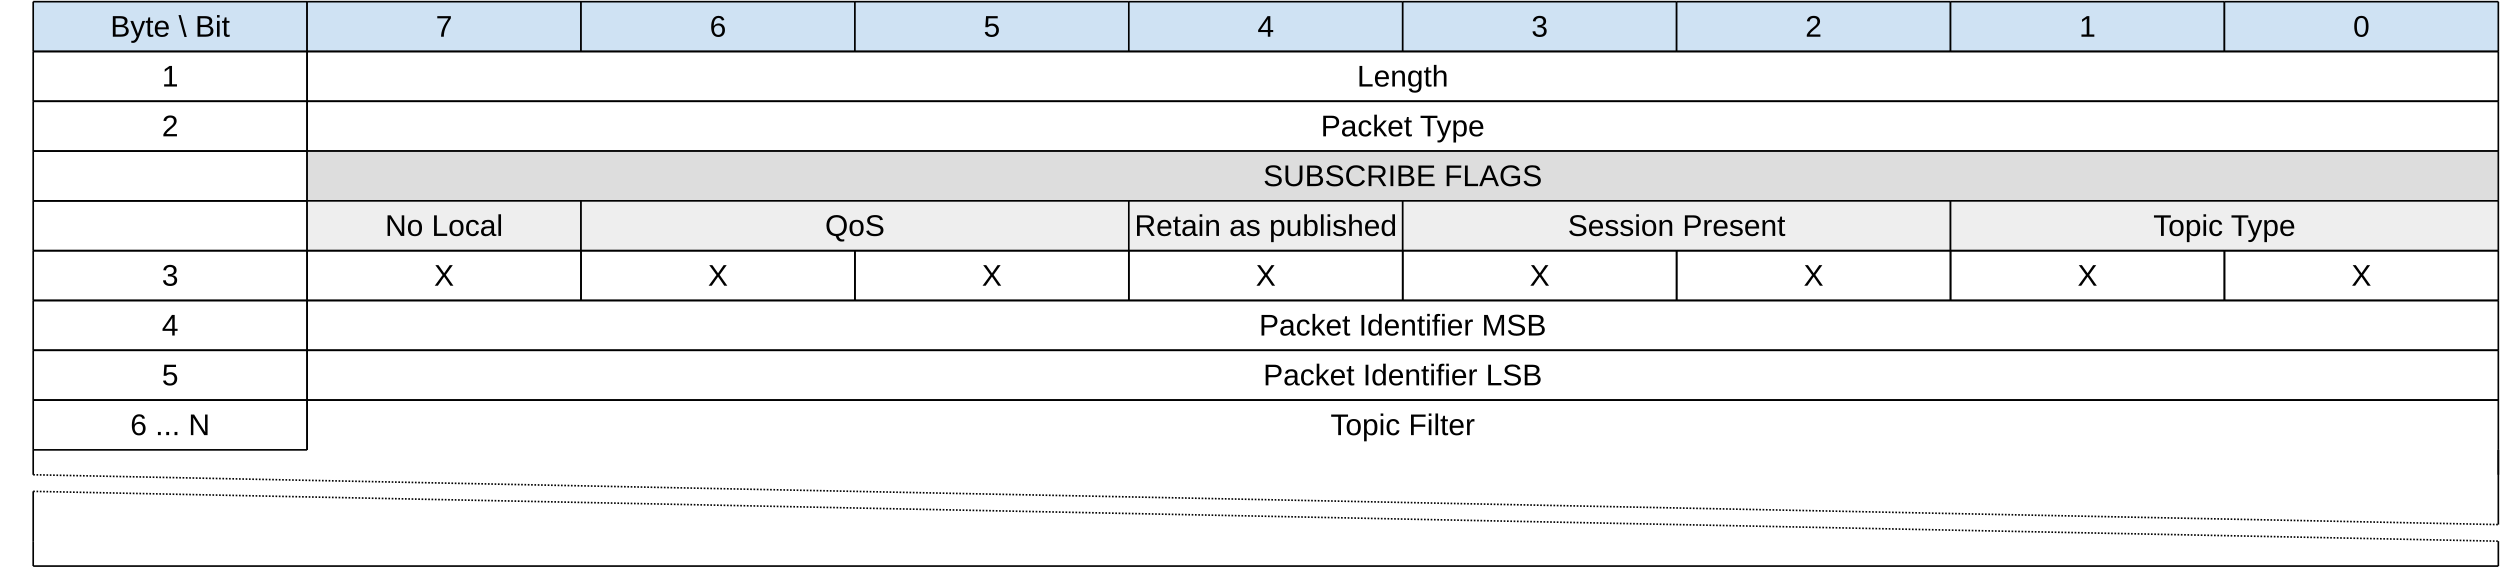
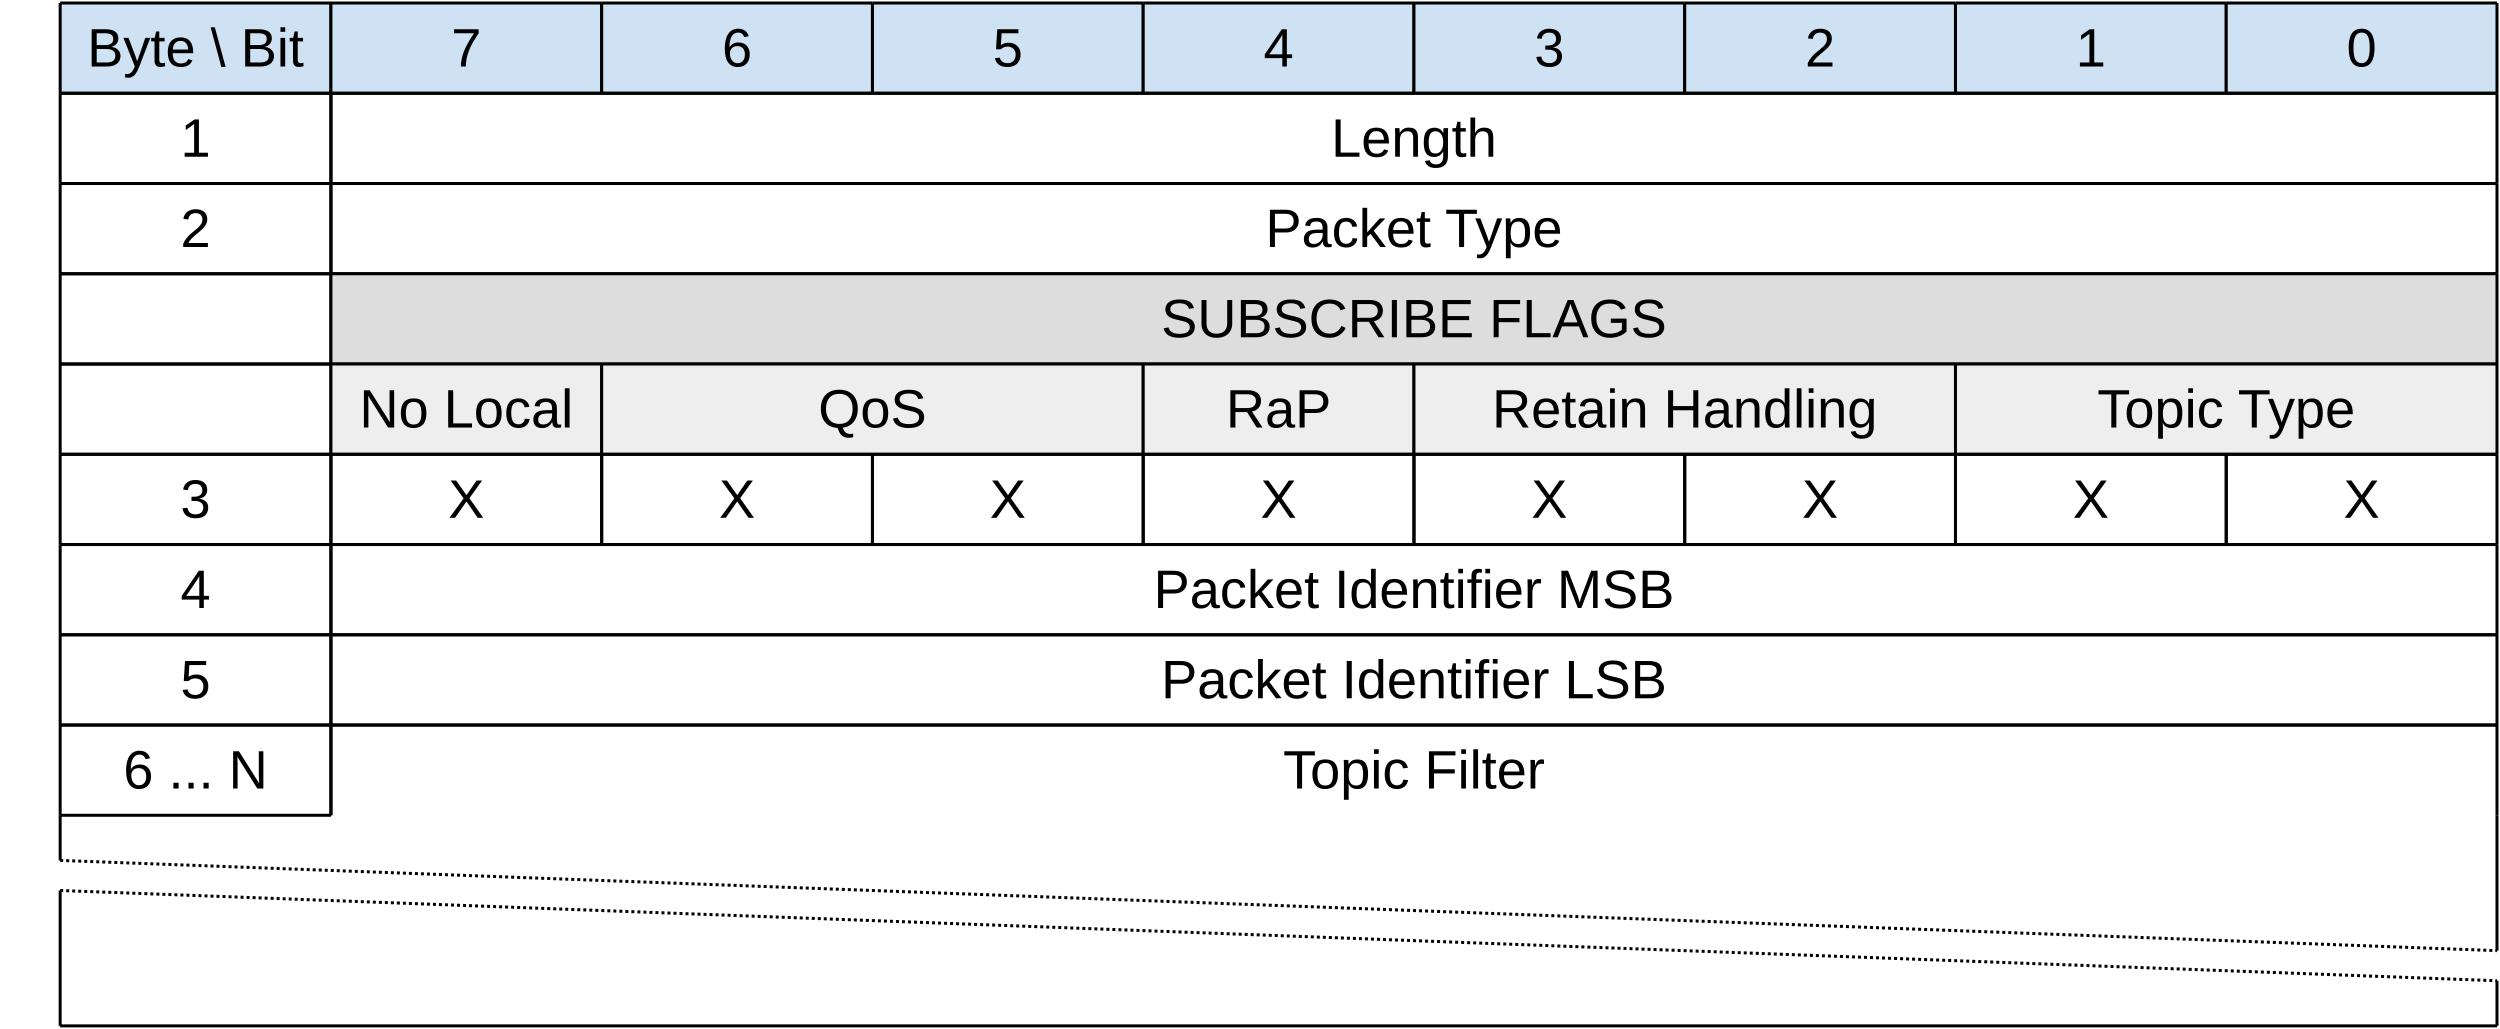
- <svg xmlns="http://www.w3.org/2000/svg" version="1.0" width="1506" height="342" viewBox="0 0 1506 342">
-   <rect x="20" y="1" height="30" width="165" fill="#cfe2f3" />
-   <line x1="20" y1="1" x2="185" y2="1" stroke="#000000" stroke-width="1" />
-   <line x1="20" y1="31" x2="185" y2="31" stroke="#000000" stroke-width="1" />
-   <line x1="185" y1="1" x2="185" y2="31" stroke="#000000" stroke-width="1" />
+ <svg xmlns="http://www.w3.org/2000/svg" version="1.0" width="831" height="342" viewBox="0 0 831 342">
+   <rect x="20" y="1" height="30" width="90" fill="#cfe2f3" />
+   <line x1="20" y1="1" x2="110" y2="1" stroke="#000000" stroke-width="1" />
+   <line x1="20" y1="31" x2="110" y2="31" stroke="#000000" stroke-width="1" />
+   <line x1="110" y1="1" x2="110" y2="31" stroke="#000000" stroke-width="1" />
  <line x1="20" y1="1" x2="20" y2="31" stroke="#000000" stroke-width="1" />
-   <text font-size="18" font-family="Arial" x="102.5" y="17" text-anchor="middle" dominant-baseline="middle">Byte \ Bit</text>
-   <rect x="185" y="1" height="30" width="165" fill="#cfe2f3" />
-   <line x1="185" y1="1" x2="350" y2="1" stroke="#000000" stroke-width="1" />
-   <line x1="185" y1="31" x2="350" y2="31" stroke="#000000" stroke-width="1" />
-   <line x1="350" y1="1" x2="350" y2="31" stroke="#000000" stroke-width="1" />
-   <line x1="185" y1="1" x2="185" y2="31" stroke="#000000" stroke-width="1" />
-   <text font-size="18" font-family="Arial" x="267.5" y="17" text-anchor="middle" dominant-baseline="middle">7</text>
-   <rect x="350" y="1" height="30" width="165" fill="#cfe2f3" />
-   <line x1="350" y1="1" x2="515" y2="1" stroke="#000000" stroke-width="1" />
-   <line x1="350" y1="31" x2="515" y2="31" stroke="#000000" stroke-width="1" />
-   <line x1="515" y1="1" x2="515" y2="31" stroke="#000000" stroke-width="1" />
-   <line x1="350" y1="1" x2="350" y2="31" stroke="#000000" stroke-width="1" />
-   <text font-size="18" font-family="Arial" x="432.5" y="17" text-anchor="middle" dominant-baseline="middle">6</text>
-   <rect x="515" y="1" height="30" width="165" fill="#cfe2f3" />
-   <line x1="515" y1="1" x2="680" y2="1" stroke="#000000" stroke-width="1" />
-   <line x1="515" y1="31" x2="680" y2="31" stroke="#000000" stroke-width="1" />
-   <line x1="680" y1="1" x2="680" y2="31" stroke="#000000" stroke-width="1" />
-   <line x1="515" y1="1" x2="515" y2="31" stroke="#000000" stroke-width="1" />
-   <text font-size="18" font-family="Arial" x="597.5" y="17" text-anchor="middle" dominant-baseline="middle">5</text>
-   <rect x="680" y="1" height="30" width="165" fill="#cfe2f3" />
-   <line x1="680" y1="1" x2="845" y2="1" stroke="#000000" stroke-width="1" />
-   <line x1="680" y1="31" x2="845" y2="31" stroke="#000000" stroke-width="1" />
-   <line x1="845" y1="1" x2="845" y2="31" stroke="#000000" stroke-width="1" />
-   <line x1="680" y1="1" x2="680" y2="31" stroke="#000000" stroke-width="1" />
-   <text font-size="18" font-family="Arial" x="762.5" y="17" text-anchor="middle" dominant-baseline="middle">4</text>
-   <rect x="845" y="1" height="30" width="165" fill="#cfe2f3" />
-   <line x1="845" y1="1" x2="1010" y2="1" stroke="#000000" stroke-width="1" />
-   <line x1="845" y1="31" x2="1010" y2="31" stroke="#000000" stroke-width="1" />
-   <line x1="1010" y1="1" x2="1010" y2="31" stroke="#000000" stroke-width="1" />
-   <line x1="845" y1="1" x2="845" y2="31" stroke="#000000" stroke-width="1" />
-   <text font-size="18" font-family="Arial" x="927.5" y="17" text-anchor="middle" dominant-baseline="middle">3</text>
-   <rect x="1010" y="1" height="30" width="165" fill="#cfe2f3" />
-   <line x1="1010" y1="1" x2="1175" y2="1" stroke="#000000" stroke-width="1" />
-   <line x1="1010" y1="31" x2="1175" y2="31" stroke="#000000" stroke-width="1" />
-   <line x1="1175" y1="1" x2="1175" y2="31" stroke="#000000" stroke-width="1" />
-   <line x1="1010" y1="1" x2="1010" y2="31" stroke="#000000" stroke-width="1" />
-   <text font-size="18" font-family="Arial" x="1092.5" y="17" text-anchor="middle" dominant-baseline="middle">2</text>
-   <rect x="1175" y="1" height="30" width="165" fill="#cfe2f3" />
-   <line x1="1175" y1="1" x2="1340" y2="1" stroke="#000000" stroke-width="1" />
-   <line x1="1175" y1="31" x2="1340" y2="31" stroke="#000000" stroke-width="1" />
-   <line x1="1340" y1="1" x2="1340" y2="31" stroke="#000000" stroke-width="1" />
-   <line x1="1175" y1="1" x2="1175" y2="31" stroke="#000000" stroke-width="1" />
-   <text font-size="18" font-family="Arial" x="1257.5" y="17" text-anchor="middle" dominant-baseline="middle">1</text>
-   <rect x="1340" y="1" height="30" width="165" fill="#cfe2f3" />
-   <line x1="1340" y1="1" x2="1505" y2="1" stroke="#000000" stroke-width="1" />
-   <line x1="1340" y1="31" x2="1505" y2="31" stroke="#000000" stroke-width="1" />
-   <line x1="1505" y1="1" x2="1505" y2="31" stroke="#000000" stroke-width="1" />
-   <line x1="1340" y1="1" x2="1340" y2="31" stroke="#000000" stroke-width="1" />
-   <text font-size="18" font-family="Arial" x="1422.5" y="17" text-anchor="middle" dominant-baseline="middle">0</text>
+   <text font-size="18" font-family="Arial" x="65" y="17" text-anchor="middle" dominant-baseline="middle">Byte \ Bit</text>
+   <rect x="110" y="1" height="30" width="90" fill="#cfe2f3" />
+   <line x1="110" y1="1" x2="200" y2="1" stroke="#000000" stroke-width="1" />
+   <line x1="110" y1="31" x2="200" y2="31" stroke="#000000" stroke-width="1" />
+   <line x1="200" y1="1" x2="200" y2="31" stroke="#000000" stroke-width="1" />
+   <line x1="110" y1="1" x2="110" y2="31" stroke="#000000" stroke-width="1" />
+   <text font-size="18" font-family="Arial" x="155" y="17" text-anchor="middle" dominant-baseline="middle">7</text>
+   <rect x="200" y="1" height="30" width="90" fill="#cfe2f3" />
+   <line x1="200" y1="1" x2="290" y2="1" stroke="#000000" stroke-width="1" />
+   <line x1="200" y1="31" x2="290" y2="31" stroke="#000000" stroke-width="1" />
+   <line x1="290" y1="1" x2="290" y2="31" stroke="#000000" stroke-width="1" />
+   <line x1="200" y1="1" x2="200" y2="31" stroke="#000000" stroke-width="1" />
+   <text font-size="18" font-family="Arial" x="245" y="17" text-anchor="middle" dominant-baseline="middle">6</text>
+   <rect x="290" y="1" height="30" width="90" fill="#cfe2f3" />
+   <line x1="290" y1="1" x2="380" y2="1" stroke="#000000" stroke-width="1" />
+   <line x1="290" y1="31" x2="380" y2="31" stroke="#000000" stroke-width="1" />
+   <line x1="380" y1="1" x2="380" y2="31" stroke="#000000" stroke-width="1" />
+   <line x1="290" y1="1" x2="290" y2="31" stroke="#000000" stroke-width="1" />
+   <text font-size="18" font-family="Arial" x="335" y="17" text-anchor="middle" dominant-baseline="middle">5</text>
+   <rect x="380" y="1" height="30" width="90" fill="#cfe2f3" />
+   <line x1="380" y1="1" x2="470" y2="1" stroke="#000000" stroke-width="1" />
+   <line x1="380" y1="31" x2="470" y2="31" stroke="#000000" stroke-width="1" />
+   <line x1="470" y1="1" x2="470" y2="31" stroke="#000000" stroke-width="1" />
+   <line x1="380" y1="1" x2="380" y2="31" stroke="#000000" stroke-width="1" />
+   <text font-size="18" font-family="Arial" x="425" y="17" text-anchor="middle" dominant-baseline="middle">4</text>
+   <rect x="470" y="1" height="30" width="90" fill="#cfe2f3" />
+   <line x1="470" y1="1" x2="560" y2="1" stroke="#000000" stroke-width="1" />
+   <line x1="470" y1="31" x2="560" y2="31" stroke="#000000" stroke-width="1" />
+   <line x1="560" y1="1" x2="560" y2="31" stroke="#000000" stroke-width="1" />
+   <line x1="470" y1="1" x2="470" y2="31" stroke="#000000" stroke-width="1" />
+   <text font-size="18" font-family="Arial" x="515" y="17" text-anchor="middle" dominant-baseline="middle">3</text>
+   <rect x="560" y="1" height="30" width="90" fill="#cfe2f3" />
+   <line x1="560" y1="1" x2="650" y2="1" stroke="#000000" stroke-width="1" />
+   <line x1="560" y1="31" x2="650" y2="31" stroke="#000000" stroke-width="1" />
+   <line x1="650" y1="1" x2="650" y2="31" stroke="#000000" stroke-width="1" />
+   <line x1="560" y1="1" x2="560" y2="31" stroke="#000000" stroke-width="1" />
+   <text font-size="18" font-family="Arial" x="605" y="17" text-anchor="middle" dominant-baseline="middle">2</text>
+   <rect x="650" y="1" height="30" width="90" fill="#cfe2f3" />
+   <line x1="650" y1="1" x2="740" y2="1" stroke="#000000" stroke-width="1" />
+   <line x1="650" y1="31" x2="740" y2="31" stroke="#000000" stroke-width="1" />
+   <line x1="740" y1="1" x2="740" y2="31" stroke="#000000" stroke-width="1" />
+   <line x1="650" y1="1" x2="650" y2="31" stroke="#000000" stroke-width="1" />
+   <text font-size="18" font-family="Arial" x="695" y="17" text-anchor="middle" dominant-baseline="middle">1</text>
+   <rect x="740" y="1" height="30" width="90" fill="#cfe2f3" />
+   <line x1="740" y1="1" x2="830" y2="1" stroke="#000000" stroke-width="1" />
+   <line x1="740" y1="31" x2="830" y2="31" stroke="#000000" stroke-width="1" />
+   <line x1="830" y1="1" x2="830" y2="31" stroke="#000000" stroke-width="1" />
+   <line x1="740" y1="1" x2="740" y2="31" stroke="#000000" stroke-width="1" />
+   <text font-size="18" font-family="Arial" x="785" y="17" text-anchor="middle" dominant-baseline="middle">0</text>
  <text font-size="18" font-family="Arial" x="15" y="16" text-anchor="end"> </text>
  <text font-size="18" font-family="Arial" x="15" y="46" text-anchor="end"> </text>
-   <line x1="20" y1="31" x2="185" y2="31" stroke="#000000" stroke-width="1" />
-   <line x1="20" y1="61" x2="185" y2="61" stroke="#000000" stroke-width="1" />
-   <line x1="185" y1="31" x2="185" y2="61" stroke="#000000" stroke-width="1" />
+   <line x1="20" y1="31" x2="110" y2="31" stroke="#000000" stroke-width="1" />
+   <line x1="20" y1="61" x2="110" y2="61" stroke="#000000" stroke-width="1" />
+   <line x1="110" y1="31" x2="110" y2="61" stroke="#000000" stroke-width="1" />
  <line x1="20" y1="31" x2="20" y2="61" stroke="#000000" stroke-width="1" />
-   <text font-size="18" font-family="Arial" x="102.5" y="47" text-anchor="middle" dominant-baseline="middle">1</text>
-   <line x1="185" y1="31" x2="1505" y2="31" stroke="#000000" stroke-width="1" />
-   <line x1="185" y1="61" x2="1505" y2="61" stroke="#000000" stroke-width="1" />
-   <line x1="1505" y1="31" x2="1505" y2="61" stroke="#000000" stroke-width="1" />
-   <line x1="185" y1="31" x2="185" y2="61" stroke="#000000" stroke-width="1" />
-   <text font-size="18" font-family="Arial" x="845" y="47" text-anchor="middle" dominant-baseline="middle">Length</text>
+   <text font-size="18" font-family="Arial" x="65" y="47" text-anchor="middle" dominant-baseline="middle">1</text>
+   <line x1="110" y1="31" x2="830" y2="31" stroke="#000000" stroke-width="1" />
+   <line x1="110" y1="61" x2="830" y2="61" stroke="#000000" stroke-width="1" />
+   <line x1="830" y1="31" x2="830" y2="61" stroke="#000000" stroke-width="1" />
+   <line x1="110" y1="31" x2="110" y2="61" stroke="#000000" stroke-width="1" />
+   <text font-size="18" font-family="Arial" x="470" y="47" text-anchor="middle" dominant-baseline="middle">Length</text>
  <text font-size="18" font-family="Arial" x="15" y="76" text-anchor="end"> </text>
-   <line x1="20" y1="61" x2="185" y2="61" stroke="#000000" stroke-width="1" />
-   <line x1="20" y1="91" x2="185" y2="91" stroke="#000000" stroke-width="1" />
-   <line x1="185" y1="61" x2="185" y2="91" stroke="#000000" stroke-width="1" />
+   <line x1="20" y1="61" x2="110" y2="61" stroke="#000000" stroke-width="1" />
+   <line x1="20" y1="91" x2="110" y2="91" stroke="#000000" stroke-width="1" />
+   <line x1="110" y1="61" x2="110" y2="91" stroke="#000000" stroke-width="1" />
  <line x1="20" y1="61" x2="20" y2="91" stroke="#000000" stroke-width="1" />
-   <text font-size="18" font-family="Arial" x="102.5" y="77" text-anchor="middle" dominant-baseline="middle">2</text>
-   <line x1="185" y1="61" x2="1505" y2="61" stroke="#000000" stroke-width="1" />
-   <line x1="185" y1="91" x2="1505" y2="91" stroke="#000000" stroke-width="1" />
-   <line x1="1505" y1="61" x2="1505" y2="91" stroke="#000000" stroke-width="1" />
-   <line x1="185" y1="61" x2="185" y2="91" stroke="#000000" stroke-width="1" />
-   <text font-size="18" font-family="Arial" x="845" y="77" text-anchor="middle" dominant-baseline="middle">Packet Type</text>
+   <text font-size="18" font-family="Arial" x="65" y="77" text-anchor="middle" dominant-baseline="middle">2</text>
+   <line x1="110" y1="61" x2="830" y2="61" stroke="#000000" stroke-width="1" />
+   <line x1="110" y1="91" x2="830" y2="91" stroke="#000000" stroke-width="1" />
+   <line x1="830" y1="61" x2="830" y2="91" stroke="#000000" stroke-width="1" />
+   <line x1="110" y1="61" x2="110" y2="91" stroke="#000000" stroke-width="1" />
+   <text font-size="18" font-family="Arial" x="470" y="77" text-anchor="middle" dominant-baseline="middle">Packet Type</text>
  <text font-size="18" font-family="Arial" x="15" y="106" text-anchor="end"> </text>
-   <line x1="20" y1="91" x2="185" y2="91" stroke="#000000" stroke-width="1" />
-   <line x1="20" y1="121" x2="185" y2="121" stroke="#000000" stroke-width="1" />
-   <line x1="185" y1="91" x2="185" y2="121" stroke="#000000" stroke-width="1" />
+   <line x1="20" y1="91" x2="110" y2="91" stroke="#000000" stroke-width="1" />
+   <line x1="20" y1="121" x2="110" y2="121" stroke="#000000" stroke-width="1" />
+   <line x1="110" y1="91" x2="110" y2="121" stroke="#000000" stroke-width="1" />
  <line x1="20" y1="91" x2="20" y2="121" stroke="#000000" stroke-width="1" />
-   <text font-size="18" font-family="Arial" x="102.5" y="107" text-anchor="middle" dominant-baseline="middle" />
-   <rect x="185" y="91" height="30" width="1320" fill="#dddddd" />
-   <line x1="185" y1="91" x2="1505" y2="91" stroke="#000000" stroke-width="1" />
-   <line x1="185" y1="121" x2="1505" y2="121" stroke="#000000" stroke-width="1" />
-   <line x1="1505" y1="91" x2="1505" y2="121" stroke="#000000" stroke-width="1" />
-   <line x1="185" y1="91" x2="185" y2="121" stroke="#000000" stroke-width="1" />
-   <text font-size="18" font-family="Arial" x="845" y="107" text-anchor="middle" dominant-baseline="middle">SUBSCRIBE FLAGS</text>
+   <text font-size="18" font-family="Arial" x="65" y="107" text-anchor="middle" dominant-baseline="middle" />
+   <rect x="110" y="91" height="30" width="720" fill="#dddddd" />
+   <line x1="110" y1="91" x2="830" y2="91" stroke="#000000" stroke-width="1" />
+   <line x1="110" y1="121" x2="830" y2="121" stroke="#000000" stroke-width="1" />
+   <line x1="830" y1="91" x2="830" y2="121" stroke="#000000" stroke-width="1" />
+   <line x1="110" y1="91" x2="110" y2="121" stroke="#000000" stroke-width="1" />
+   <text font-size="18" font-family="Arial" x="470" y="107" text-anchor="middle" dominant-baseline="middle">SUBSCRIBE FLAGS</text>
  <text font-size="18" font-family="Arial" x="15" y="136" text-anchor="end"> </text>
-   <line x1="20" y1="121" x2="185" y2="121" stroke="#000000" stroke-width="1" />
-   <line x1="20" y1="151" x2="185" y2="151" stroke="#000000" stroke-width="1" />
-   <line x1="185" y1="121" x2="185" y2="151" stroke="#000000" stroke-width="1" />
+   <line x1="20" y1="121" x2="110" y2="121" stroke="#000000" stroke-width="1" />
+   <line x1="20" y1="151" x2="110" y2="151" stroke="#000000" stroke-width="1" />
+   <line x1="110" y1="121" x2="110" y2="151" stroke="#000000" stroke-width="1" />
  <line x1="20" y1="121" x2="20" y2="151" stroke="#000000" stroke-width="1" />
-   <text font-size="18" font-family="Arial" x="102.5" y="137" text-anchor="middle" dominant-baseline="middle" />
-   <rect x="185" y="121" height="30" width="165" fill="#eeeeee" />
-   <line x1="185" y1="121" x2="350" y2="121" stroke="#000000" stroke-width="1" />
-   <line x1="185" y1="151" x2="350" y2="151" stroke="#000000" stroke-width="1" />
-   <line x1="350" y1="121" x2="350" y2="151" stroke="#000000" stroke-width="1" />
-   <line x1="185" y1="121" x2="185" y2="151" stroke="#000000" stroke-width="1" />
-   <text font-size="18" font-family="Arial" x="267.5" y="137" text-anchor="middle" dominant-baseline="middle">No Local</text>
-   <rect x="350" y="121" height="30" width="330" fill="#eeeeee" />
-   <line x1="350" y1="121" x2="680" y2="121" stroke="#000000" stroke-width="1" />
-   <line x1="350" y1="151" x2="680" y2="151" stroke="#000000" stroke-width="1" />
-   <line x1="680" y1="121" x2="680" y2="151" stroke="#000000" stroke-width="1" />
-   <line x1="350" y1="121" x2="350" y2="151" stroke="#000000" stroke-width="1" />
-   <text font-size="18" font-family="Arial" x="515" y="137" text-anchor="middle" dominant-baseline="middle">QoS</text>
-   <rect x="680" y="121" height="30" width="165" fill="#eeeeee" />
-   <line x1="680" y1="121" x2="845" y2="121" stroke="#000000" stroke-width="1" />
-   <line x1="680" y1="151" x2="845" y2="151" stroke="#000000" stroke-width="1" />
-   <line x1="845" y1="121" x2="845" y2="151" stroke="#000000" stroke-width="1" />
-   <line x1="680" y1="121" x2="680" y2="151" stroke="#000000" stroke-width="1" />
-   <text font-size="18" font-family="Arial" x="762.5" y="137" text-anchor="middle" dominant-baseline="middle">Retain as published</text>
-   <rect x="845" y="121" height="30" width="330" fill="#eeeeee" />
-   <line x1="845" y1="121" x2="1175" y2="121" stroke="#000000" stroke-width="1" />
-   <line x1="845" y1="151" x2="1175" y2="151" stroke="#000000" stroke-width="1" />
-   <line x1="1175" y1="121" x2="1175" y2="151" stroke="#000000" stroke-width="1" />
-   <line x1="845" y1="121" x2="845" y2="151" stroke="#000000" stroke-width="1" />
-   <text font-size="18" font-family="Arial" x="1010" y="137" text-anchor="middle" dominant-baseline="middle">Session Present</text>
-   <rect x="1175" y="121" height="30" width="330" fill="#eeeeee" />
-   <line x1="1175" y1="121" x2="1505" y2="121" stroke="#000000" stroke-width="1" />
-   <line x1="1175" y1="151" x2="1505" y2="151" stroke="#000000" stroke-width="1" />
-   <line x1="1505" y1="121" x2="1505" y2="151" stroke="#000000" stroke-width="1" />
-   <line x1="1175" y1="121" x2="1175" y2="151" stroke="#000000" stroke-width="1" />
-   <text font-size="18" font-family="Arial" x="1340" y="137" text-anchor="middle" dominant-baseline="middle">Topic Type</text>
+   <text font-size="18" font-family="Arial" x="65" y="137" text-anchor="middle" dominant-baseline="middle" />
+   <rect x="110" y="121" height="30" width="90" fill="#eeeeee" />
+   <line x1="110" y1="121" x2="200" y2="121" stroke="#000000" stroke-width="1" />
+   <line x1="110" y1="151" x2="200" y2="151" stroke="#000000" stroke-width="1" />
+   <line x1="200" y1="121" x2="200" y2="151" stroke="#000000" stroke-width="1" />
+   <line x1="110" y1="121" x2="110" y2="151" stroke="#000000" stroke-width="1" />
+   <text font-size="18" font-family="Arial" x="155" y="137" text-anchor="middle" dominant-baseline="middle">No Local</text>
+   <rect x="200" y="121" height="30" width="180" fill="#eeeeee" />
+   <line x1="200" y1="121" x2="380" y2="121" stroke="#000000" stroke-width="1" />
+   <line x1="200" y1="151" x2="380" y2="151" stroke="#000000" stroke-width="1" />
+   <line x1="380" y1="121" x2="380" y2="151" stroke="#000000" stroke-width="1" />
+   <line x1="200" y1="121" x2="200" y2="151" stroke="#000000" stroke-width="1" />
+   <text font-size="18" font-family="Arial" x="290" y="137" text-anchor="middle" dominant-baseline="middle">QoS</text>
+   <rect x="380" y="121" height="30" width="90" fill="#eeeeee" />
+   <line x1="380" y1="121" x2="470" y2="121" stroke="#000000" stroke-width="1" />
+   <line x1="380" y1="151" x2="470" y2="151" stroke="#000000" stroke-width="1" />
+   <line x1="470" y1="121" x2="470" y2="151" stroke="#000000" stroke-width="1" />
+   <line x1="380" y1="121" x2="380" y2="151" stroke="#000000" stroke-width="1" />
+   <text font-size="18" font-family="Arial" x="425" y="137" text-anchor="middle" dominant-baseline="middle">RaP</text>
+   <rect x="470" y="121" height="30" width="180" fill="#eeeeee" />
+   <line x1="470" y1="121" x2="650" y2="121" stroke="#000000" stroke-width="1" />
+   <line x1="470" y1="151" x2="650" y2="151" stroke="#000000" stroke-width="1" />
+   <line x1="650" y1="121" x2="650" y2="151" stroke="#000000" stroke-width="1" />
+   <line x1="470" y1="121" x2="470" y2="151" stroke="#000000" stroke-width="1" />
+   <text font-size="18" font-family="Arial" x="560" y="137" text-anchor="middle" dominant-baseline="middle">Retain Handling</text>
+   <rect x="650" y="121" height="30" width="180" fill="#eeeeee" />
+   <line x1="650" y1="121" x2="830" y2="121" stroke="#000000" stroke-width="1" />
+   <line x1="650" y1="151" x2="830" y2="151" stroke="#000000" stroke-width="1" />
+   <line x1="830" y1="121" x2="830" y2="151" stroke="#000000" stroke-width="1" />
+   <line x1="650" y1="121" x2="650" y2="151" stroke="#000000" stroke-width="1" />
+   <text font-size="18" font-family="Arial" x="740" y="137" text-anchor="middle" dominant-baseline="middle">Topic Type</text>
  <text font-size="18" font-family="Arial" x="15" y="166" text-anchor="end"> </text>
-   <line x1="20" y1="151" x2="185" y2="151" stroke="#000000" stroke-width="1" />
-   <line x1="20" y1="181" x2="185" y2="181" stroke="#000000" stroke-width="1" />
-   <line x1="185" y1="151" x2="185" y2="181" stroke="#000000" stroke-width="1" />
+   <line x1="20" y1="151" x2="110" y2="151" stroke="#000000" stroke-width="1" />
+   <line x1="20" y1="181" x2="110" y2="181" stroke="#000000" stroke-width="1" />
+   <line x1="110" y1="151" x2="110" y2="181" stroke="#000000" stroke-width="1" />
  <line x1="20" y1="151" x2="20" y2="181" stroke="#000000" stroke-width="1" />
-   <text font-size="18" font-family="Arial" x="102.5" y="167" text-anchor="middle" dominant-baseline="middle">3</text>
-   <line x1="185" y1="151" x2="350" y2="151" stroke="#000000" stroke-width="1" />
-   <line x1="185" y1="181" x2="350" y2="181" stroke="#000000" stroke-width="1" />
-   <line x1="350" y1="151" x2="350" y2="181" stroke="#000000" stroke-width="1" />
-   <line x1="185" y1="151" x2="185" y2="181" stroke="#000000" stroke-width="1" />
-   <text font-size="18" font-family="Arial" x="267.5" y="167" text-anchor="middle" dominant-baseline="middle">X</text>
-   <line x1="350" y1="151" x2="515" y2="151" stroke="#000000" stroke-width="1" />
-   <line x1="350" y1="181" x2="515" y2="181" stroke="#000000" stroke-width="1" />
-   <line x1="515" y1="151" x2="515" y2="181" stroke="#000000" stroke-width="1" />
-   <line x1="350" y1="151" x2="350" y2="181" stroke="#000000" stroke-width="1" />
-   <text font-size="18" font-family="Arial" x="432.5" y="167" text-anchor="middle" dominant-baseline="middle">X</text>
-   <line x1="515" y1="151" x2="680" y2="151" stroke="#000000" stroke-width="1" />
-   <line x1="515" y1="181" x2="680" y2="181" stroke="#000000" stroke-width="1" />
-   <line x1="680" y1="151" x2="680" y2="181" stroke="#000000" stroke-width="1" />
-   <line x1="515" y1="151" x2="515" y2="181" stroke="#000000" stroke-width="1" />
-   <text font-size="18" font-family="Arial" x="597.5" y="167" text-anchor="middle" dominant-baseline="middle">X</text>
-   <line x1="680" y1="151" x2="845" y2="151" stroke="#000000" stroke-width="1" />
-   <line x1="680" y1="181" x2="845" y2="181" stroke="#000000" stroke-width="1" />
-   <line x1="845" y1="151" x2="845" y2="181" stroke="#000000" stroke-width="1" />
-   <line x1="680" y1="151" x2="680" y2="181" stroke="#000000" stroke-width="1" />
-   <text font-size="18" font-family="Arial" x="762.5" y="167" text-anchor="middle" dominant-baseline="middle">X</text>
-   <line x1="845" y1="151" x2="1010" y2="151" stroke="#000000" stroke-width="1" />
-   <line x1="845" y1="181" x2="1010" y2="181" stroke="#000000" stroke-width="1" />
-   <line x1="1010" y1="151" x2="1010" y2="181" stroke="#000000" stroke-width="1" />
-   <line x1="845" y1="151" x2="845" y2="181" stroke="#000000" stroke-width="1" />
-   <text font-size="18" font-family="Arial" x="927.5" y="167" text-anchor="middle" dominant-baseline="middle">X</text>
-   <line x1="1010" y1="151" x2="1175" y2="151" stroke="#000000" stroke-width="1" />
-   <line x1="1010" y1="181" x2="1175" y2="181" stroke="#000000" stroke-width="1" />
-   <line x1="1175" y1="151" x2="1175" y2="181" stroke="#000000" stroke-width="1" />
-   <line x1="1010" y1="151" x2="1010" y2="181" stroke="#000000" stroke-width="1" />
-   <text font-size="18" font-family="Arial" x="1092.5" y="167" text-anchor="middle" dominant-baseline="middle">X</text>
-   <line x1="1175" y1="151" x2="1340" y2="151" stroke="#000000" stroke-width="1" />
-   <line x1="1175" y1="181" x2="1340" y2="181" stroke="#000000" stroke-width="1" />
-   <line x1="1340" y1="151" x2="1340" y2="181" stroke="#000000" stroke-width="1" />
-   <line x1="1175" y1="151" x2="1175" y2="181" stroke="#000000" stroke-width="1" />
-   <text font-size="18" font-family="Arial" x="1257.5" y="167" text-anchor="middle" dominant-baseline="middle">X</text>
-   <line x1="1340" y1="151" x2="1505" y2="151" stroke="#000000" stroke-width="1" />
-   <line x1="1340" y1="181" x2="1505" y2="181" stroke="#000000" stroke-width="1" />
-   <line x1="1505" y1="151" x2="1505" y2="181" stroke="#000000" stroke-width="1" />
-   <line x1="1340" y1="151" x2="1340" y2="181" stroke="#000000" stroke-width="1" />
-   <text font-size="18" font-family="Arial" x="1422.5" y="167" text-anchor="middle" dominant-baseline="middle">X</text>
+   <text font-size="18" font-family="Arial" x="65" y="167" text-anchor="middle" dominant-baseline="middle">3</text>
+   <line x1="110" y1="151" x2="200" y2="151" stroke="#000000" stroke-width="1" />
+   <line x1="110" y1="181" x2="200" y2="181" stroke="#000000" stroke-width="1" />
+   <line x1="200" y1="151" x2="200" y2="181" stroke="#000000" stroke-width="1" />
+   <line x1="110" y1="151" x2="110" y2="181" stroke="#000000" stroke-width="1" />
+   <text font-size="18" font-family="Arial" x="155" y="167" text-anchor="middle" dominant-baseline="middle">X</text>
+   <line x1="200" y1="151" x2="290" y2="151" stroke="#000000" stroke-width="1" />
+   <line x1="200" y1="181" x2="290" y2="181" stroke="#000000" stroke-width="1" />
+   <line x1="290" y1="151" x2="290" y2="181" stroke="#000000" stroke-width="1" />
+   <line x1="200" y1="151" x2="200" y2="181" stroke="#000000" stroke-width="1" />
+   <text font-size="18" font-family="Arial" x="245" y="167" text-anchor="middle" dominant-baseline="middle">X</text>
+   <line x1="290" y1="151" x2="380" y2="151" stroke="#000000" stroke-width="1" />
+   <line x1="290" y1="181" x2="380" y2="181" stroke="#000000" stroke-width="1" />
+   <line x1="380" y1="151" x2="380" y2="181" stroke="#000000" stroke-width="1" />
+   <line x1="290" y1="151" x2="290" y2="181" stroke="#000000" stroke-width="1" />
+   <text font-size="18" font-family="Arial" x="335" y="167" text-anchor="middle" dominant-baseline="middle">X</text>
+   <line x1="380" y1="151" x2="470" y2="151" stroke="#000000" stroke-width="1" />
+   <line x1="380" y1="181" x2="470" y2="181" stroke="#000000" stroke-width="1" />
+   <line x1="470" y1="151" x2="470" y2="181" stroke="#000000" stroke-width="1" />
+   <line x1="380" y1="151" x2="380" y2="181" stroke="#000000" stroke-width="1" />
+   <text font-size="18" font-family="Arial" x="425" y="167" text-anchor="middle" dominant-baseline="middle">X</text>
+   <line x1="470" y1="151" x2="560" y2="151" stroke="#000000" stroke-width="1" />
+   <line x1="470" y1="181" x2="560" y2="181" stroke="#000000" stroke-width="1" />
+   <line x1="560" y1="151" x2="560" y2="181" stroke="#000000" stroke-width="1" />
+   <line x1="470" y1="151" x2="470" y2="181" stroke="#000000" stroke-width="1" />
+   <text font-size="18" font-family="Arial" x="515" y="167" text-anchor="middle" dominant-baseline="middle">X</text>
+   <line x1="560" y1="151" x2="650" y2="151" stroke="#000000" stroke-width="1" />
+   <line x1="560" y1="181" x2="650" y2="181" stroke="#000000" stroke-width="1" />
+   <line x1="650" y1="151" x2="650" y2="181" stroke="#000000" stroke-width="1" />
+   <line x1="560" y1="151" x2="560" y2="181" stroke="#000000" stroke-width="1" />
+   <text font-size="18" font-family="Arial" x="605" y="167" text-anchor="middle" dominant-baseline="middle">X</text>
+   <line x1="650" y1="151" x2="740" y2="151" stroke="#000000" stroke-width="1" />
+   <line x1="650" y1="181" x2="740" y2="181" stroke="#000000" stroke-width="1" />
+   <line x1="740" y1="151" x2="740" y2="181" stroke="#000000" stroke-width="1" />
+   <line x1="650" y1="151" x2="650" y2="181" stroke="#000000" stroke-width="1" />
+   <text font-size="18" font-family="Arial" x="695" y="167" text-anchor="middle" dominant-baseline="middle">X</text>
+   <line x1="740" y1="151" x2="830" y2="151" stroke="#000000" stroke-width="1" />
+   <line x1="740" y1="181" x2="830" y2="181" stroke="#000000" stroke-width="1" />
+   <line x1="830" y1="151" x2="830" y2="181" stroke="#000000" stroke-width="1" />
+   <line x1="740" y1="151" x2="740" y2="181" stroke="#000000" stroke-width="1" />
+   <text font-size="18" font-family="Arial" x="785" y="167" text-anchor="middle" dominant-baseline="middle">X</text>
  <text font-size="18" font-family="Arial" x="15" y="196" text-anchor="end"> </text>
-   <line x1="20" y1="181" x2="185" y2="181" stroke="#000000" stroke-width="1" />
-   <line x1="20" y1="211" x2="185" y2="211" stroke="#000000" stroke-width="1" />
-   <line x1="185" y1="181" x2="185" y2="211" stroke="#000000" stroke-width="1" />
+   <line x1="20" y1="181" x2="110" y2="181" stroke="#000000" stroke-width="1" />
+   <line x1="20" y1="211" x2="110" y2="211" stroke="#000000" stroke-width="1" />
+   <line x1="110" y1="181" x2="110" y2="211" stroke="#000000" stroke-width="1" />
  <line x1="20" y1="181" x2="20" y2="211" stroke="#000000" stroke-width="1" />
-   <text font-size="18" font-family="Arial" x="102.5" y="197" text-anchor="middle" dominant-baseline="middle">4</text>
-   <line x1="185" y1="181" x2="1505" y2="181" stroke="#000000" stroke-width="1" />
-   <line x1="185" y1="211" x2="1505" y2="211" stroke="#000000" stroke-width="1" />
-   <line x1="1505" y1="181" x2="1505" y2="211" stroke="#000000" stroke-width="1" />
-   <line x1="185" y1="181" x2="185" y2="211" stroke="#000000" stroke-width="1" />
-   <text font-size="18" font-family="Arial" x="845" y="197" text-anchor="middle" dominant-baseline="middle">Packet Identifier MSB</text>
+   <text font-size="18" font-family="Arial" x="65" y="197" text-anchor="middle" dominant-baseline="middle">4</text>
+   <line x1="110" y1="181" x2="830" y2="181" stroke="#000000" stroke-width="1" />
+   <line x1="110" y1="211" x2="830" y2="211" stroke="#000000" stroke-width="1" />
+   <line x1="830" y1="181" x2="830" y2="211" stroke="#000000" stroke-width="1" />
+   <line x1="110" y1="181" x2="110" y2="211" stroke="#000000" stroke-width="1" />
+   <text font-size="18" font-family="Arial" x="470" y="197" text-anchor="middle" dominant-baseline="middle">Packet Identifier MSB</text>
  <text font-size="18" font-family="Arial" x="15" y="226" text-anchor="end"> </text>
-   <line x1="20" y1="211" x2="185" y2="211" stroke="#000000" stroke-width="1" />
-   <line x1="20" y1="241" x2="185" y2="241" stroke="#000000" stroke-width="1" />
-   <line x1="185" y1="211" x2="185" y2="241" stroke="#000000" stroke-width="1" />
+   <line x1="20" y1="211" x2="110" y2="211" stroke="#000000" stroke-width="1" />
+   <line x1="20" y1="241" x2="110" y2="241" stroke="#000000" stroke-width="1" />
+   <line x1="110" y1="211" x2="110" y2="241" stroke="#000000" stroke-width="1" />
  <line x1="20" y1="211" x2="20" y2="241" stroke="#000000" stroke-width="1" />
-   <text font-size="18" font-family="Arial" x="102.5" y="227" text-anchor="middle" dominant-baseline="middle">5</text>
-   <line x1="185" y1="211" x2="1505" y2="211" stroke="#000000" stroke-width="1" />
-   <line x1="185" y1="241" x2="1505" y2="241" stroke="#000000" stroke-width="1" />
-   <line x1="1505" y1="211" x2="1505" y2="241" stroke="#000000" stroke-width="1" />
-   <line x1="185" y1="211" x2="185" y2="241" stroke="#000000" stroke-width="1" />
-   <text font-size="18" font-family="Arial" x="845" y="227" text-anchor="middle" dominant-baseline="middle">Packet Identifier LSB</text>
+   <text font-size="18" font-family="Arial" x="65" y="227" text-anchor="middle" dominant-baseline="middle">5</text>
+   <line x1="110" y1="211" x2="830" y2="211" stroke="#000000" stroke-width="1" />
+   <line x1="110" y1="241" x2="830" y2="241" stroke="#000000" stroke-width="1" />
+   <line x1="830" y1="211" x2="830" y2="241" stroke="#000000" stroke-width="1" />
+   <line x1="110" y1="211" x2="110" y2="241" stroke="#000000" stroke-width="1" />
+   <text font-size="18" font-family="Arial" x="470" y="227" text-anchor="middle" dominant-baseline="middle">Packet Identifier LSB</text>
  <text font-size="18" font-family="Arial" x="15" y="256" text-anchor="end"> </text>
-   <line x1="20" y1="241" x2="185" y2="241" stroke="#000000" stroke-width="1" />
-   <line x1="20" y1="271" x2="185" y2="271" stroke="#000000" stroke-width="1" />
-   <line x1="185" y1="241" x2="185" y2="271" stroke="#000000" stroke-width="1" />
+   <line x1="20" y1="241" x2="110" y2="241" stroke="#000000" stroke-width="1" />
+   <line x1="20" y1="271" x2="110" y2="271" stroke="#000000" stroke-width="1" />
+   <line x1="110" y1="241" x2="110" y2="271" stroke="#000000" stroke-width="1" />
  <line x1="20" y1="241" x2="20" y2="271" stroke="#000000" stroke-width="1" />
-   <text font-size="18" font-family="Arial" x="102.5" y="257" text-anchor="middle" dominant-baseline="middle">6 ... N</text>
-   <line x1="185" y1="241" x2="1505" y2="241" stroke="#000000" stroke-width="1" />
-   <line x1="1505" y1="241" x2="1505" y2="271" stroke="#000000" stroke-width="1" />
-   <line x1="185" y1="241" x2="185" y2="271" stroke="#000000" stroke-width="1" />
-   <text font-size="18" font-family="Arial" x="845" y="257" text-anchor="middle" dominant-baseline="middle">Topic Filter</text>
+   <text font-size="18" font-family="Arial" x="65" y="257" text-anchor="middle" dominant-baseline="middle">6 ... N</text>
+   <line x1="110" y1="241" x2="830" y2="241" stroke="#000000" stroke-width="1" />
+   <line x1="830" y1="241" x2="830" y2="271" stroke="#000000" stroke-width="1" />
+   <line x1="110" y1="241" x2="110" y2="271" stroke="#000000" stroke-width="1" />
+   <text font-size="18" font-family="Arial" x="470" y="257" text-anchor="middle" dominant-baseline="middle">Topic Filter</text>
  <text font-size="18" font-family="Arial" x="15" y="286" text-anchor="end"> </text>
  <line x1="20" y1="271" x2="20" y2="286" stroke="#000000" stroke-width="1" />
-   <line x1="1505" y1="271" x2="1505" y2="286" stroke="#000000" stroke-width="1" />
-   <line stroke-dasharray="1,1" x1="20" y1="286" x2="1505" y2="316" stroke="#000000" stroke-width="1" />
-   <line x1="1505" y1="271" x2="1505" y2="316" stroke="#000000" stroke-width="1" />
-   <line stroke-dasharray="1,1" x1="20" y1="296" x2="1505" y2="326" stroke="#000000" stroke-width="1" />
-   <line x1="20" y1="296" x2="20" y2="326" stroke="#000000" stroke-width="1" />
-   <line x1="20" y1="326" x2="20" y2="341" stroke="#000000" stroke-width="1" />
-   <line x1="1505" y1="326" x2="1505" y2="341" stroke="#000000" stroke-width="1" />
+   <line x1="830" y1="271" x2="830" y2="316" stroke="#000000" stroke-width="1" />
+   <line stroke-dasharray="1,1" x1="20" y1="286" x2="830" y2="316" stroke="#000000" stroke-width="1" />
+   <line x1="20" y1="296" x2="20" y2="341" stroke="#000000" stroke-width="1" />
+   <line x1="830" y1="326" x2="830" y2="341" stroke="#000000" stroke-width="1" />
+   <line stroke-dasharray="1,1" x1="20" y1="296" x2="830" y2="326" stroke="#000000" stroke-width="1" />
  <text font-size="18" font-family="Arial" x="15" y="356" text-anchor="end"> </text>
-   <line x1="20" y1="341" x2="1505" y2="341" stroke="#000000" stroke-width="1" />
+   <line x1="20" y1="341" x2="830" y2="341" stroke="#000000" stroke-width="1" />
</svg>
